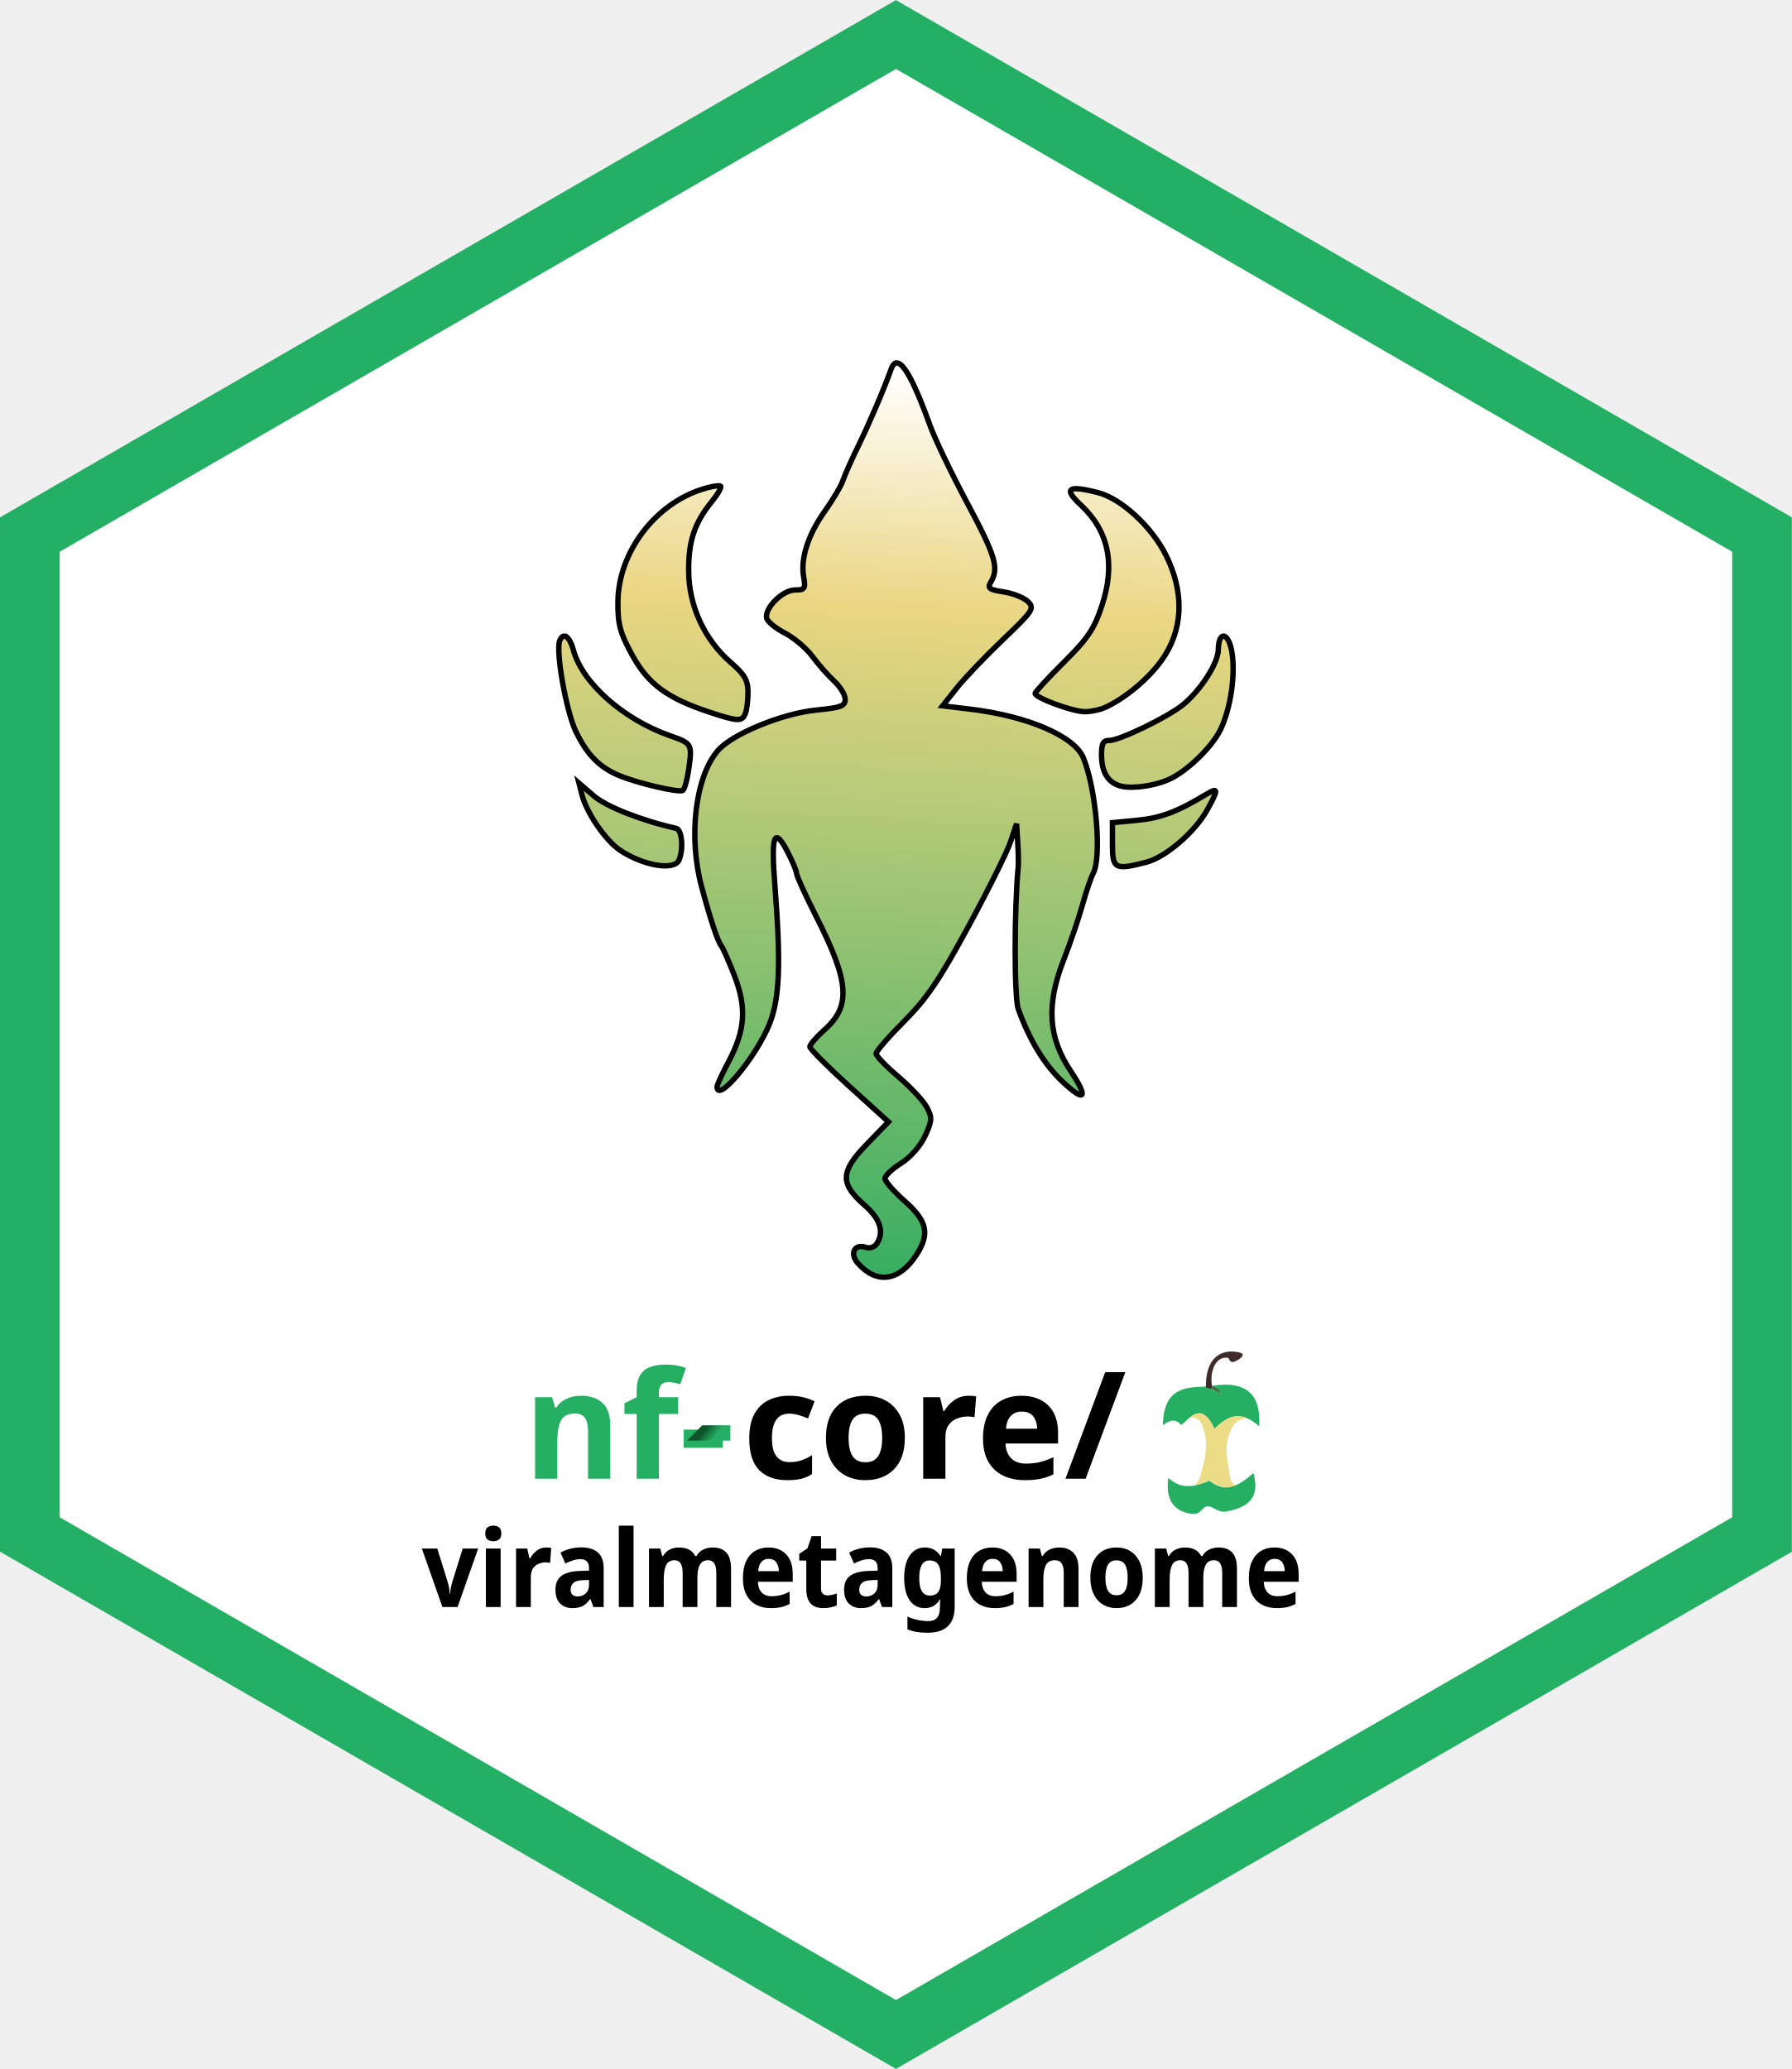
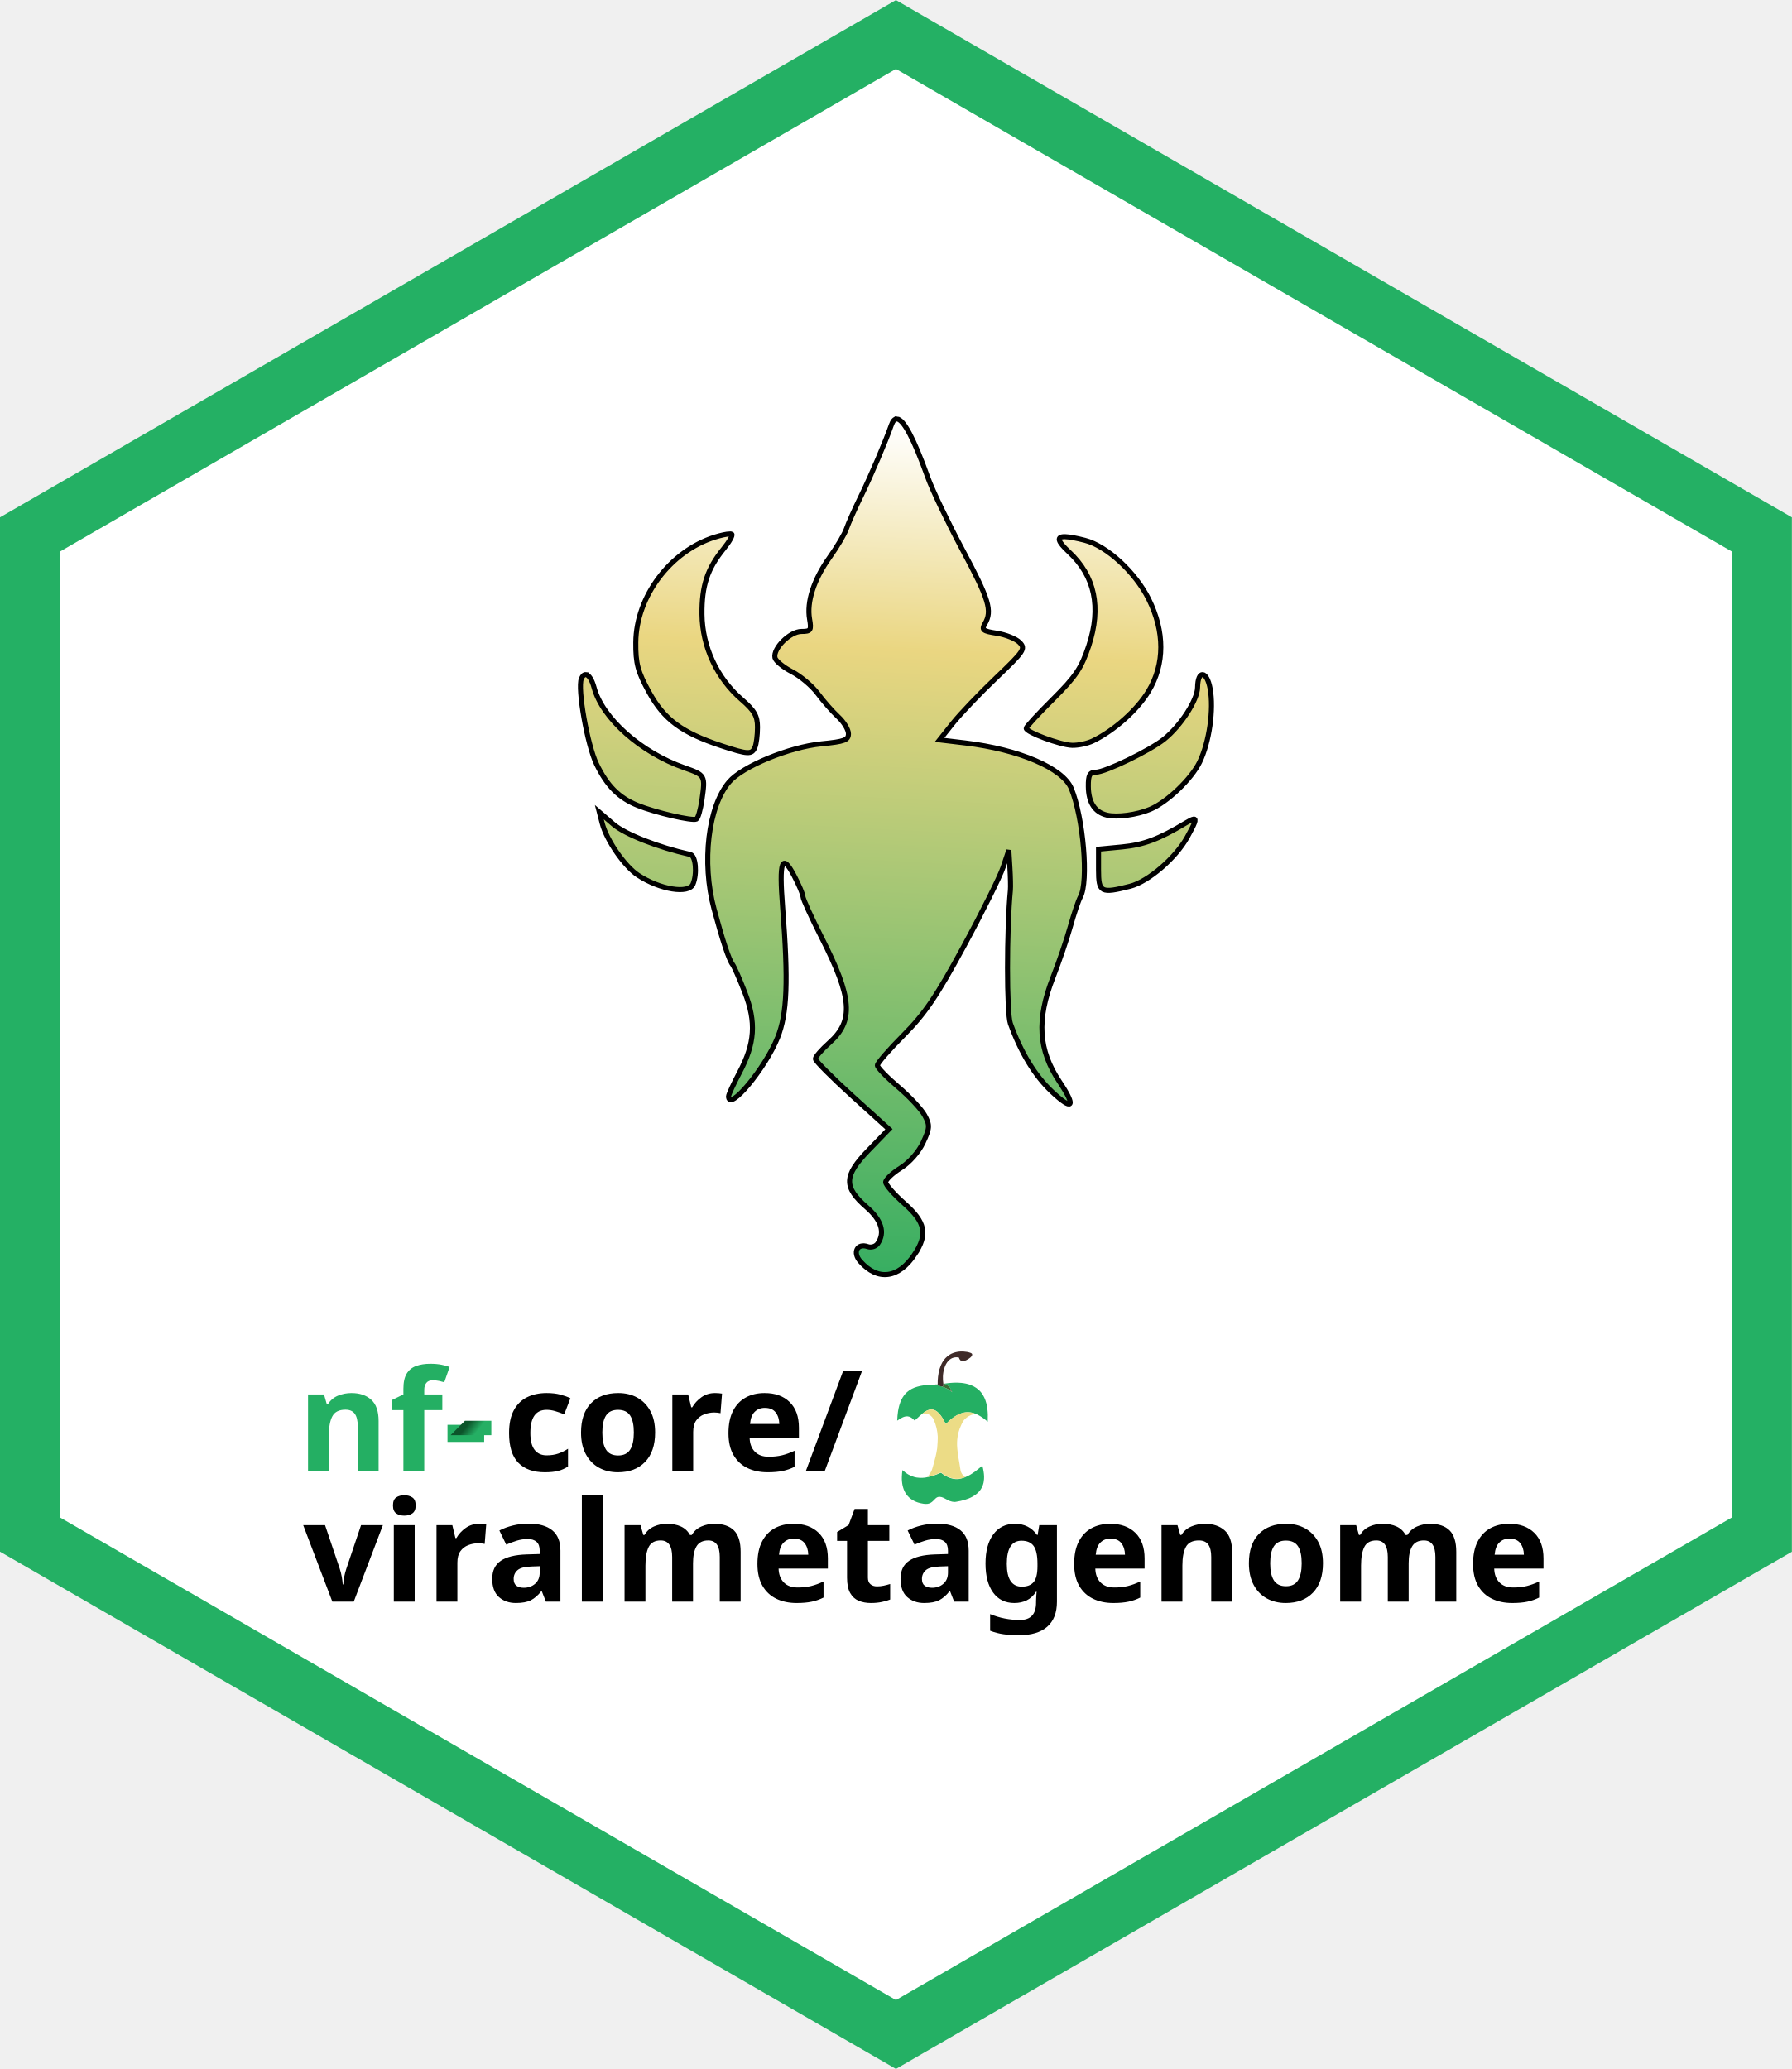
<svg xmlns="http://www.w3.org/2000/svg" xmlns:xlink="http://www.w3.org/1999/xlink" width="4.399cm" height="5.08cm" viewBox="0 0 43.994 50.8" version="1.1" id="svg1">
  <defs id="defs1">
    <linearGradient id="f-22-3-1-7-8-1" x2="1" gradientTransform="matrix(37.93567,29.63859,-29.63859,37.93567,121.0979,274.1973)" gradientUnits="userSpaceOnUse">
      <stop id="stop12-6-8-2-3-6-1" offset="0" stop-color="#0c542a" />
      <stop id="stop14-1-5-0-3-8-5" offset=".215" stop-color="#0c542a" />
      <stop id="stop16-0-6-0-9-84-9" offset=".58" stop-color="#25af64" />
      <stop id="stop18-61-1-6-2-3-7" offset=".847" stop-color="#25af64" />
      <stop id="stop20-5-1-3-4-1-7" offset="1" stop-color="#25af64" />
    </linearGradient>
    <linearGradient xlink:href="#linearGradient5251" id="linearGradient12374-0" gradientUnits="userSpaceOnUse" gradientTransform="matrix(0.00283188,-7.660727,2.617005,0.00828973,-422.4365,-517.3116)" x1="-116.438" y1="47.684" x2="-87.062" y2="48.179" spreadMethod="reflect" />
    <linearGradient id="linearGradient5251">
      <stop style="stop-color:#18a75c;stop-opacity:1;" offset="0" id="stop5245" />
      <stop style="stop-color:#ead681;stop-opacity:1;" offset="0.766" id="stop5247" />
      <stop style="stop-color:#ffffff;stop-opacity:1;" offset="1" id="stop5249" />
    </linearGradient>
  </defs>
  <g id="layer1" transform="translate(-71.26857,-58.86979)">
    <g id="g10" transform="matrix(0.06595672,0,0,0.06595672,130.9337,79.44458)">
      <g id="g2-2-7-6-0-6" transform="matrix(0.2645833,0,0,0.2645833,-4127.828,-320.8078)">
        <path class="st0" d="m 13442.739,2896.002 -1218.5,-703.5 v -1407 l 1218.5,-703.5 1218.5,703.5 v 1407 z" id="path1-5-1-5-1-7-9-4-6-5" style="fill:#ffffff;fill-opacity:1;stroke:#000000" />
        <path class="st1" d="m 13442.739,2944.502 -1260.5,-727.8 v -1455.4 l 1260.5,-727.8 1260.5,727.8 v 1455.5 z m -1176.5,-776.2 1176.5,679.3 1176.5,-679.3 v -1358.6 l -1176.5,-679.3 -1176.5,679.3 z" id="path2-9-6-2-8-0-2-8-89-6" style="fill:#24b064;fill-opacity:1;stroke:none" />
      </g>
      <g id="g469-8-7-2-3" transform="matrix(0.2645833,0,0,0.2645833,-6110.631,-276.9723)">
        <g id="g24-3-2-66-9" transform="translate(20538.471,2032.072)">
-           <text xml:space="preserve" style="font-size:144.888px;line-height:1.15;font-family:Inter;-inkscape-font-specification:Inter;text-align:end;text-decoration-color:#000000;letter-spacing:0px;text-anchor:end;fill:#000000;fill-opacity:1;stroke:none;stroke-width:5.605;stroke-dasharray:5.605, 5.605;paint-order:stroke markers fill" x="-279.553" y="93.108" id="text14-0-4-8-3-49-4" transform="scale(0.9611544,1.040416)">
-             <tspan id="tspan14-9-8-7-5-5-8" x="-279.553" y="93.108" style="font-style:normal;font-variant:normal;font-weight:bold;font-stretch:normal;font-size:144.888px;font-family:'Maven Pro';-inkscape-font-specification:'Maven Pro Bold';text-align:start;text-anchor:start;fill:#000000;fill-opacity:1;stroke:none;stroke-width:5.605">viralmetagenome</tspan>
-           </text>
-           <g id="g15-1-1-3-1-0-1" transform="translate(3.4958484e-6,-433.0013)">
-             <g id="g18-7-0-1-7-4-2">
-               <g id="layer2-7-3-0-8-8-9" style="display:inline" transform="translate(-174.624,108)">
-                 <g id="g4209-1-0-0-9-7-3">
-                   <path id="path24-1-4-5-4-1-9" d="m 1084.1,163.75 v 3.6 c -0.1,0 -0.1,0 -0.2,0.1 l -1.8,-1.5 c -4,-3.4 -8.3,-6.4 -13.1,-8.8 -0.8,-0.4 -1.6,-0.9 -2.5,-1.1 -0.1,-0.1 -0.2,-0.2 -0.3,-0.2 -1.8,-0.7 -3.6,-1.3 -5.5,-1.8 -4.1,-0.9 -8.2,-1 -12.3,-0.2 -5.3,1.1 -10,3.4 -14.5,6.4 -4.4,3 -8.4,6.5 -12.1,10.2 -0.7,0.7 -0.7,0.7 -1.1,-0.2 -2,-4.1 -4.2,-8.1 -6.9,-11.8 -2.1,-2.8 -4.4,-5.4 -7.4,-7.2 -3,-1.9 -6.3,-2.6 -9.8,-1.7 -4.3,1 -7.8,3.6 -11.1,6.4 -2,1.5 -3.8,3.3 -5.6,5 -1.7,1.5 -3.3,3 -5,4.5 -0.3,0.3 -0.5,0.3 -0.8,0 -1.7,-1.8 -3.5,-3.4 -5.6,-4.5 -3.1,-1.7 -6.3,-1.9 -9.6,-0.8 -2.8,0.9 -5.2,2.4 -7.7,4 -1,0.6 -1.9,1.3 -2.9,1.8 v -0.2 c 0.1,-0.2 0.1,-0.4 0.1,-0.6 0.2,-4.4 0.5,-8.9 1.2,-13.3 1,-6.1 2.5,-12 5.2,-17.5 2,-4.1 4.7,-7.9 8.1,-11 4.5,-4.1 9.8,-6.7 15.6,-8.3 6.3,-1.8 12.7,-2.6 19.2,-2.9 2.6,-0.1 5.1,-0.2 7.7,-0.3 1.3,0.5 2.6,0.8 3.9,1.2 1.9,0.6 3.8,1.2 5.7,1.7 1,0.4 1.9,0.7 2.9,1.1 3.7,1.3 7.3,3 10.4,5.5 0.8,0.6 1.6,1.3 2.4,2 -0.2,-0.6 -0.4,-1.1 -0.6,-1.7 -1.4,-3.7 -3.5,-6.7 -6.9,-8.8 -1.4,-0.9 -2.9,-1.5 -4.4,-2.3 0.1,0 0.3,0 0.4,-0.1 4.5,-0.8 9.1,-1.2 13.7,-1.4 3.9,-0.2 7.9,-0.1 11.8,0.3 4.6,0.5 9.1,1.4 13.4,3 6.4,2.4 11.9,6.1 16.2,11.5 3.7,4.7 6.1,10.1 7.6,15.9 1.5,5.7 2.1,11.6 2.3,17.5 -0.1,2.1 -0.1,4.3 -0.1,6.5" class="st0" style="fill:#24af63" />
-                   <path id="path26-5-4-0-1-72-0" d="m 1084.1,157.15 h 0.1 v 6.6 h -0.1 z" class="st4" style="fill:#ecdc86" />
-                   <path id="path28-9-4-3-6-7-8" d="m 1047.6,62.25 v 0.1 h -4.5 v -0.1 z" style="fill:#a0918f" />
-                   <path id="path30-7-4-1-4-2-8" d="m 1050.5,250.65 c 2.5,-1 4.9,-2.3 7.3,-3.6 2.8,-1.7 5.4,-3.5 8,-5.4 2.2,-1.6 4.3,-3.3 6.4,-5.1 l 3.6,-3 c 0.2,-0.2 0.2,-0.1 0.3,0.1 0.4,1.6 0.7,3.3 1.1,5 0.5,2.3 0.8,4.6 1.1,6.9 0.3,2.7 0.4,5.3 0.2,8 -0.2,3.3 -0.8,6.6 -2,9.7 q -1.05,2.85 -2.7,5.4 c -1.4,2.2 -3,4.2 -5,5.9 -2.3,2.1 -4.9,3.9 -7.7,5.4 -3.7,2.1 -7.7,3.6 -11.8,4.8 -3.9,1.2 -7.9,2 -11.9,2.7 -1.1,0.2 -2.2,0.4 -3.3,0.4 -2.3,-0.1 -4.6,-0.6 -6.8,-1.4 -3.3,-1.3 -6.2,-3.3 -9.5,-4.8 -1.8,-0.8 -3.6,-1.4 -5.5,-1.5 -2.5,-0.2 -4.6,0.7 -6.4,2.4 l -3.9,3.9 c -2.2,2.2 -4.8,3.7 -7.9,4.2 -2.1,0.3 -4.1,0.2 -6.2,-0.1 -2.9,-0.4 -5.7,-1.1 -8.4,-1.9 -4,-1.3 -7.7,-3.1 -11.1,-5.7 -3.2,-2.4 -5.7,-5.4 -7.8,-8.8 -2.1,-3.5 -3.3,-7.2 -4.2,-11.1 -0.4,-1.7 -0.6,-3.5 -0.8,-5.2 -0.3,-2.5 -0.4,-4.9 -0.3,-7.4 0.1,-3.5 0.4,-6.9 0.9,-10.4 0.4,0.4 0.8,0.7 1.1,1 2.2,2 4.7,3.8 7.3,5.4 2.9,1.7 6.1,3.1 9.4,4 2.2,0.6 4.5,1 6.8,1.1 1.9,0.2 3.8,0.2 5.7,0.1 2.2,-0.1 4.5,-0.3 6.7,-0.9 0.3,0 0.6,0 0.8,-0.1 q 3,-0.6 6,-1.5 c 2.3,-0.7 4.5,-1.4 6.7,-2.2 2.1,-0.8 4.3,-1.7 6.4,-2.6 0.6,-0.3 1,-0.2 1.5,0.2 3.5,2.7 7.3,5 11.4,6.7 4.6,1.8 9.3,2.7 14.2,2.3 3.6,-0.7 7,-1.6 10.3,-2.9" class="st0" style="fill:#24af63" />
-                   <path id="path32-7-7-80-3-26-5" d="m 1050.5,250.65 c -3.3,1.3 -6.7,2.2 -10.2,2.5 -4.9,0.4 -9.6,-0.5 -14.2,-2.3 -4.1,-1.6 -7.9,-3.9 -11.4,-6.7 -0.5,-0.4 -0.9,-0.5 -1.5,-0.2 -2.1,0.9 -4.2,1.8 -6.4,2.6 -2.2,0.8 -4.4,1.6 -6.7,2.2 -2,0.6 -4,1 -6,1.5 -0.3,0.1 -0.6,0.1 -0.8,0.1 l 2.1,-2.4 c 2.8,-3.2 4.8,-6.9 5.9,-11.1 1.6,-5.6 3.2,-11.3 4.6,-17 1,-4.2 1.8,-8.4 2.4,-12.7 0.4,-3.1 1,-14.9 0.8,-17.7 -0.5,-8.6 -2.4,-16.8 -5.9,-24.7 -2.1,-4.7 -5.7,-7.9 -10.7,-9.2 -2.2,-0.6 -4.4,-0.4 -6.5,0.3 -0.2,0.1 -0.3,0.2 -0.5,0.1 3.3,-2.8 6.7,-5.4 11.1,-6.4 3.5,-0.8 6.8,-0.2 9.8,1.7 3,1.9 5.3,4.4 7.4,7.2 2.7,3.7 4.9,7.7 6.9,11.8 0.4,0.9 0.4,0.9 1.1,0.2 3.7,-3.8 7.7,-7.3 12.1,-10.2 4.4,-3 9.2,-5.3 14.5,-6.4 4.1,-0.8 8.2,-0.7 12.3,0.2 1.9,0.4 3.7,1 5.5,1.8 0.1,0.1 0.3,0.1 0.3,0.2 -5.3,0.1 -9.8,2.1 -13.9,5.2 -2,1.5 -3.8,3.2 -5.2,5.3 -1.1,1.7 -2.1,3.6 -2.9,5.5 -1.8,3.8 -3.3,7.8 -4.4,11.9 -0.9,3.5 -1.5,7.1 -1.8,10.7 -0.2,2.8 -0.3,5.6 -0.2,8.4 0.1,3.4 0.5,6.8 0.9,10.3 0.7,5.7 1.7,11.4 2.7,17.1 0.5,3.1 0.9,6.3 1.5,9.5 0.7,4.6 3.3,8 7,10.6 0,-0.1 0.2,0 0.3,0.1" class="st4" style="fill:#ecdc86" />
-                   <path id="path34-6-6-17-5-1-0" d="m 1043.1,62.35 h 4.5 c 3.6,0.2 7.2,0.8 10.6,2 2.7,0.9 3.3,2.7 1.7,5 -1.1,1.6 -2.7,2.8 -4.4,3.9 -2.1,1.4 -4.4,2.6 -6.9,3.5 -2.5,1 -4.9,0 -6.5,-2.5 -0.5,-0.8 -0.9,-1.6 -1.1,-2.5 -0.1,-0.3 -0.2,-0.4 -0.5,-0.4 -5.6,-1 -10.6,0.3 -14.7,4.3 -3.4,3.2 -5.4,7.3 -6.8,11.7 -1.3,4 -1.9,8 -2.1,12.2 -0.2,3.7 0.1,7.4 0.6,11 0.1,0.6 0.3,1.2 0.3,1.9 0.1,0.8 -0.2,1.5 -0.8,1.9 -0.7,0.5 -1.5,0.4 -2.3,0.4 -1.9,-0.6 -3.8,-1.2 -5.7,-1.7 v -1.3 c 0,-2 0,-3.9 0.1,-5.9 0.4,-7.7 1.6,-15.3 4.6,-22.5 2.2,-5.4 5.4,-10.1 9.9,-13.8 3.7,-3.1 7.9,-5.1 12.6,-6.2 2.4,-0.6 4.6,-0.9 6.9,-1" style="fill:#3f2b29" />
-                   <path id="path36-7-31-9-4-0-9" d="m 1014.8,114.65 c 0.8,0 1.6,0.1 2.3,-0.4 0.7,-0.5 0.9,-1.2 0.8,-1.9 -0.1,-0.6 -0.2,-1.3 -0.3,-1.9 0.4,0 0.7,-0.1 1.1,-0.1 1.4,0.8 2.9,1.5 4.4,2.3 3.4,2.1 5.5,5.1 6.9,8.8 0.2,0.6 0.4,1.1 0.6,1.7 -0.8,-0.7 -1.6,-1.4 -2.4,-2 -3.2,-2.4 -6.7,-4.1 -10.4,-5.5 -1.1,-0.3 -2,-0.6 -3,-1" class="st7" style="fill:#396e35" />
-                   <path id="path38-3-7-1-8-6-6" d="m 1009.1,111.65 v 1.3 c -1.3,-0.4 -2.6,-0.7 -3.9,-1.2 1.4,-0.1 2.7,-0.1 3.9,-0.1" class="st7" style="fill:#396e35" />
+           <g id="g5916" transform="translate(-373.505)">
+             <g id="g5960" transform="translate(54.22656)">
+               <g id="g15-1-1-3-1-0-1" transform="matrix(0.9386395,0,0,0.9386395,-6.86463,-422.5547)">
+                 <g id="g18-7-0-1-7-4-2">
+                   <g id="layer2-7-3-0-8-8-9" style="display:inline" transform="translate(-174.624,108)">
+                     <g id="g4209-1-0-0-9-7-3">
+                       <path id="path24-1-4-5-4-1-9" d="m 1084.1,163.75 v 3.6 c -0.1,0 -0.1,0 -0.2,0.1 l -1.8,-1.5 c -4,-3.4 -8.3,-6.4 -13.1,-8.8 -0.8,-0.4 -1.6,-0.9 -2.5,-1.1 -0.1,-0.1 -0.2,-0.2 -0.3,-0.2 -1.8,-0.7 -3.6,-1.3 -5.5,-1.8 -4.1,-0.9 -8.2,-1 -12.3,-0.2 -5.3,1.1 -10,3.4 -14.5,6.4 -4.4,3 -8.4,6.5 -12.1,10.2 -0.7,0.7 -0.7,0.7 -1.1,-0.2 -2,-4.1 -4.2,-8.1 -6.9,-11.8 -2.1,-2.8 -4.4,-5.4 -7.4,-7.2 -3,-1.9 -6.3,-2.6 -9.8,-1.7 -4.3,1 -7.8,3.6 -11.1,6.4 -2,1.5 -3.8,3.3 -5.6,5 -1.7,1.5 -3.3,3 -5,4.5 -0.3,0.3 -0.5,0.3 -0.8,0 -1.7,-1.8 -3.5,-3.4 -5.6,-4.5 -3.1,-1.7 -6.3,-1.9 -9.6,-0.8 -2.8,0.9 -5.2,2.4 -7.7,4 -1,0.6 -1.9,1.3 -2.9,1.8 v -0.2 c 0.1,-0.2 0.1,-0.4 0.1,-0.6 0.2,-4.4 0.5,-8.9 1.2,-13.3 1,-6.1 2.5,-12 5.2,-17.5 2,-4.1 4.7,-7.9 8.1,-11 4.5,-4.1 9.8,-6.7 15.6,-8.3 6.3,-1.8 12.7,-2.6 19.2,-2.9 2.6,-0.1 5.1,-0.2 7.7,-0.3 1.3,0.5 2.6,0.8 3.9,1.2 1.9,0.6 3.8,1.2 5.7,1.7 1,0.4 1.9,0.7 2.9,1.1 3.7,1.3 7.3,3 10.4,5.5 0.8,0.6 1.6,1.3 2.4,2 -0.2,-0.6 -0.4,-1.1 -0.6,-1.7 -1.4,-3.7 -3.5,-6.7 -6.9,-8.8 -1.4,-0.9 -2.9,-1.5 -4.4,-2.3 0.1,0 0.3,0 0.4,-0.1 4.5,-0.8 9.1,-1.2 13.7,-1.4 3.9,-0.2 7.9,-0.1 11.8,0.3 4.6,0.5 9.1,1.4 13.4,3 6.4,2.4 11.9,6.1 16.2,11.5 3.7,4.7 6.1,10.1 7.6,15.9 1.5,5.7 2.1,11.6 2.3,17.5 -0.1,2.1 -0.1,4.3 -0.1,6.5" class="st0" style="fill:#24af63" />
+                       <path id="path26-5-4-0-1-72-0" d="m 1084.1,157.15 h 0.1 v 6.6 h -0.1 z" class="st4" style="fill:#ecdc86" />
+                       <path id="path28-9-4-3-6-7-8" d="m 1047.6,62.25 v 0.1 h -4.5 v -0.1 z" style="fill:#a0918f" />
+                       <path id="path30-7-4-1-4-2-8" d="m 1050.5,250.65 c 2.5,-1 4.9,-2.3 7.3,-3.6 2.8,-1.7 5.4,-3.5 8,-5.4 2.2,-1.6 4.3,-3.3 6.4,-5.1 l 3.6,-3 c 0.2,-0.2 0.2,-0.1 0.3,0.1 0.4,1.6 0.7,3.3 1.1,5 0.5,2.3 0.8,4.6 1.1,6.9 0.3,2.7 0.4,5.3 0.2,8 -0.2,3.3 -0.8,6.6 -2,9.7 q -1.05,2.85 -2.7,5.4 c -1.4,2.2 -3,4.2 -5,5.9 -2.3,2.1 -4.9,3.9 -7.7,5.4 -3.7,2.1 -7.7,3.6 -11.8,4.8 -3.9,1.2 -7.9,2 -11.9,2.7 -1.1,0.2 -2.2,0.4 -3.3,0.4 -2.3,-0.1 -4.6,-0.6 -6.8,-1.4 -3.3,-1.3 -6.2,-3.3 -9.5,-4.8 -1.8,-0.8 -3.6,-1.4 -5.5,-1.5 -2.5,-0.2 -4.6,0.7 -6.4,2.4 l -3.9,3.9 c -2.2,2.2 -4.8,3.7 -7.9,4.2 -2.1,0.3 -4.1,0.2 -6.2,-0.1 -2.9,-0.4 -5.7,-1.1 -8.4,-1.9 -4,-1.3 -7.7,-3.1 -11.1,-5.7 -3.2,-2.4 -5.7,-5.4 -7.8,-8.8 -2.1,-3.5 -3.3,-7.2 -4.2,-11.1 -0.4,-1.7 -0.6,-3.5 -0.8,-5.2 -0.3,-2.5 -0.4,-4.9 -0.3,-7.4 0.1,-3.5 0.4,-6.9 0.9,-10.4 0.4,0.4 0.8,0.7 1.1,1 2.2,2 4.7,3.8 7.3,5.4 2.9,1.7 6.1,3.1 9.4,4 2.2,0.6 4.5,1 6.8,1.1 1.9,0.2 3.8,0.2 5.7,0.1 2.2,-0.1 4.5,-0.3 6.7,-0.9 0.3,0 0.6,0 0.8,-0.1 q 3,-0.6 6,-1.5 c 2.3,-0.7 4.5,-1.4 6.7,-2.2 2.1,-0.8 4.3,-1.7 6.4,-2.6 0.6,-0.3 1,-0.2 1.5,0.2 3.5,2.7 7.3,5 11.4,6.7 4.6,1.8 9.3,2.7 14.2,2.3 3.6,-0.7 7,-1.6 10.3,-2.9" class="st0" style="fill:#24af63" />
+                       <path id="path32-7-7-80-3-26-5" d="m 1050.5,250.65 c -3.3,1.3 -6.7,2.2 -10.2,2.5 -4.9,0.4 -9.6,-0.5 -14.2,-2.3 -4.1,-1.6 -7.9,-3.9 -11.4,-6.7 -0.5,-0.4 -0.9,-0.5 -1.5,-0.2 -2.1,0.9 -4.2,1.8 -6.4,2.6 -2.2,0.8 -4.4,1.6 -6.7,2.2 -2,0.6 -4,1 -6,1.5 -0.3,0.1 -0.6,0.1 -0.8,0.1 l 2.1,-2.4 c 2.8,-3.2 4.8,-6.9 5.9,-11.1 1.6,-5.6 3.2,-11.3 4.6,-17 1,-4.2 1.8,-8.4 2.4,-12.7 0.4,-3.1 1,-14.9 0.8,-17.7 -0.5,-8.6 -2.4,-16.8 -5.9,-24.7 -2.1,-4.7 -5.7,-7.9 -10.7,-9.2 -2.2,-0.6 -4.4,-0.4 -6.5,0.3 -0.2,0.1 -0.3,0.2 -0.5,0.1 3.3,-2.8 6.7,-5.4 11.1,-6.4 3.5,-0.8 6.8,-0.2 9.8,1.7 3,1.9 5.3,4.4 7.4,7.2 2.7,3.7 4.9,7.7 6.9,11.8 0.4,0.9 0.4,0.9 1.1,0.2 3.7,-3.8 7.7,-7.3 12.1,-10.2 4.4,-3 9.2,-5.3 14.5,-6.4 4.1,-0.8 8.2,-0.7 12.3,0.2 1.9,0.4 3.7,1 5.5,1.8 0.1,0.1 0.3,0.1 0.3,0.2 -5.3,0.1 -9.8,2.1 -13.9,5.2 -2,1.5 -3.8,3.2 -5.2,5.3 -1.1,1.7 -2.1,3.6 -2.9,5.5 -1.8,3.8 -3.3,7.8 -4.4,11.9 -0.9,3.5 -1.5,7.1 -1.8,10.7 -0.2,2.8 -0.3,5.6 -0.2,8.4 0.1,3.4 0.5,6.8 0.9,10.3 0.7,5.7 1.7,11.4 2.7,17.1 0.5,3.1 0.9,6.3 1.5,9.5 0.7,4.6 3.3,8 7,10.6 0,-0.1 0.2,0 0.3,0.1" class="st4" style="fill:#ecdc86" />
+                       <path id="path34-6-6-17-5-1-0" d="m 1043.1,62.35 h 4.5 c 3.6,0.2 7.2,0.8 10.6,2 2.7,0.9 3.3,2.7 1.7,5 -1.1,1.6 -2.7,2.8 -4.4,3.9 -2.1,1.4 -4.4,2.6 -6.9,3.5 -2.5,1 -4.9,0 -6.5,-2.5 -0.5,-0.8 -0.9,-1.6 -1.1,-2.5 -0.1,-0.3 -0.2,-0.4 -0.5,-0.4 -5.6,-1 -10.6,0.3 -14.7,4.3 -3.4,3.2 -5.4,7.3 -6.8,11.7 -1.3,4 -1.9,8 -2.1,12.2 -0.2,3.7 0.1,7.4 0.6,11 0.1,0.6 0.3,1.2 0.3,1.9 0.1,0.8 -0.2,1.5 -0.8,1.9 -0.7,0.5 -1.5,0.4 -2.3,0.4 -1.9,-0.6 -3.8,-1.2 -5.7,-1.7 v -1.3 c 0,-2 0,-3.9 0.1,-5.9 0.4,-7.7 1.6,-15.3 4.6,-22.5 2.2,-5.4 5.4,-10.1 9.9,-13.8 3.7,-3.1 7.9,-5.1 12.6,-6.2 2.4,-0.6 4.6,-0.9 6.9,-1" style="fill:#3f2b29" />
+                       <path id="path36-7-31-9-4-0-9" d="m 1014.8,114.65 c 0.8,0 1.6,0.1 2.3,-0.4 0.7,-0.5 0.9,-1.2 0.8,-1.9 -0.1,-0.6 -0.2,-1.3 -0.3,-1.9 0.4,0 0.7,-0.1 1.1,-0.1 1.4,0.8 2.9,1.5 4.4,2.3 3.4,2.1 5.5,5.1 6.9,8.8 0.2,0.6 0.4,1.1 0.6,1.7 -0.8,-0.7 -1.6,-1.4 -2.4,-2 -3.2,-2.4 -6.7,-4.1 -10.4,-5.5 -1.1,-0.3 -2,-0.6 -3,-1" class="st7" style="fill:#396e35" />
+                       <path id="path38-3-7-1-8-6-6" d="m 1009.1,111.65 v 1.3 c -1.3,-0.4 -2.6,-0.7 -3.9,-1.2 1.4,-0.1 2.7,-0.1 3.9,-0.1" class="st7" style="fill:#396e35" />
+                     </g>
+                   </g>
+                   <text id="text53-6-5-0-7-1-3" x="-125.725" y="349.245" font-size="209.87" font-weight="bold" style="font-weight:700;font-size:209.87px;font-family:'Maven Pro'">
+                     <tspan id="tspan55-5-9-3-3-5-8" x="-125.725" y="349.245" class="st0 st1 st2" font-size="209.87" font-weight="bold" style="font-weight:700;font-size:209.867px;font-family:'Maven Pro';fill:#24af63">nf-</tspan>
+                   </text>
+                   <text id="text69-63-6-5-3-9-5" x="182.517" y="349.245" font-size="209.87" font-weight="bold" style="font-weight:700;font-size:209.87px;font-family:'Maven Pro';fill:#000000">
+                     <tspan id="tspan71-9-2-9-5-4-6" x="182.517" y="349.245" class="st0 st1 st2" font-size="209.87" font-weight="bold" style="font-weight:700;font-size:209.867px;font-family:'Maven Pro';fill:#000000">
+                       <tspan id="tspan73-4-1-4-0-9-1" style="fill:#000000">core/</tspan>
+                     </tspan>
+                   </text>
+                   <path id="path67-8-7-8-1-0-1" d="m 125.813,274.116 -21.532,21.616 h 61.092 v -21.617 z" style="fill:url(#f-22-3-1-7-8-1)" />
                </g>
              </g>
-               <text id="text53-6-5-0-7-1-3" x="-125.725" y="349.245" font-size="209.87" font-weight="bold" style="font-weight:700;font-size:209.87px;font-family:'Maven Pro'">
-                 <tspan id="tspan55-5-9-3-3-5-8" x="-125.725" y="349.245" class="st0 st1 st2" font-size="209.87" font-weight="bold" style="font-weight:700;font-size:209.867px;font-family:'Maven Pro';fill:#24af63">nf-</tspan>
+               <text xml:space="preserve" style="font-size:196.989px;line-height:1.15;font-family:Inter;-inkscape-font-specification:Inter;text-align:end;text-decoration-color:#000000;letter-spacing:0px;text-anchor:end;fill:#000000;stroke:none;stroke-width:7.62;stroke-dasharray:7.62, 7.62;paint-order:stroke markers fill" x="-116.294" y="89.23" id="text14-0-4-8-3-49-4">
+                 <tspan id="tspan14-9-8-7-5-5-8" x="-116.294" y="89.23" style="font-style:normal;font-variant:normal;font-weight:bold;font-stretch:normal;font-size:196.989px;font-family:'Maven Pro';-inkscape-font-specification:'Maven Pro Bold';text-align:start;text-anchor:start;fill:#000000;stroke:none;stroke-width:7.62">viralmetagenome</tspan>
              </text>
-               <text id="text69-63-6-5-3-9-5" x="182.517" y="349.245" font-size="209.87" font-weight="bold" style="font-weight:700;font-size:209.87px;font-family:'Maven Pro';fill:#000000;fill-opacity:1">
-                 <tspan id="tspan71-9-2-9-5-4-6" x="182.517" y="349.245" class="st0 st1 st2" font-size="209.87" font-weight="bold" style="font-weight:700;font-size:209.867px;font-family:'Maven Pro';fill:#000000;fill-opacity:1">
-                   <tspan id="tspan73-4-1-4-0-9-1" style="fill:#000000;fill-opacity:1">core/</tspan>
-                 </tspan>
-               </text>
-               <path id="path67-8-7-8-1-0-1" d="m 125.813,274.116 -21.532,21.616 h 61.092 v -21.617 z" style="fill:url(#f-22-3-1-7-8-1)" />
            </g>
          </g>
        </g>
      </g>
-       <g id="g3070" transform="matrix(1.696022,0,0,1.696022,-68.64291,-428.8915)">
+       <g id="g3070" transform="matrix(1.587055,0,0,1.587055,-100.9253,-391.8238)">
        <path id="rect798-0" clip-path="none" style="mix-blend-mode:normal;fill:url(#linearGradient12374-0);fill-opacity:1;fill-rule:nonzero;stroke:#000000;stroke-width:1.185;stroke-opacity:1" d="m -296.042,148.595 c -0.526,-0.021 -0.96,0.457 -1.301,1.434 -1.378,3.939 -4.759,11.855 -7.151,16.739 -1.444,2.949 -2.965,6.364 -3.379,7.587 -0.414,1.223 -2.183,4.231 -3.931,6.685 -3.725,5.23 -5.419,10.441 -4.712,14.499 0.457,2.619 0.273,2.901 -1.905,2.901 -2.695,0 -6.68,3.951 -6.217,6.164 0.159,0.756 1.944,2.231 3.971,3.277 2.027,1.046 4.758,3.353 6.068,5.127 1.31,1.775 3.465,4.226 4.789,5.445 1.325,1.219 2.411,3.005 2.411,3.97 0,1.501 -0.914,1.843 -6.33,2.377 -7.534,0.743 -18.528,5.277 -21.646,8.925 -4.928,5.767 -6.487,18.876 -3.546,29.816 1.965,7.309 3.514,11.975 4.31,12.982 0.388,0.491 1.7,3.468 2.916,6.614 2.7,6.984 2.369,11.918 -1.256,18.765 -1.413,2.669 -2.569,5.178 -2.569,5.577 0,3.784 8.622,-6.555 11.515,-13.809 2.233,-5.599 2.523,-13.192 1.167,-30.531 -0.853,-10.903 -0.155,-12.819 2.692,-7.407 1.144,2.175 2.08,4.393 2.08,4.929 0,0.536 1.967,4.847 4.37,9.581 7.207,14.198 7.597,19.521 1.816,24.678 -1.804,1.609 -3.278,3.306 -3.278,3.774 0,0.468 3.882,4.37 8.628,8.671 l 8.628,7.822 -4.81,4.969 c -5.78,5.969 -5.863,8.617 -0.414,13.347 3.469,3.011 4.364,5.947 2.595,8.518 -0.471,0.685 -1.524,1.009 -2.339,0.722 -2.469,-0.872 -3.613,1.356 -1.77,3.449 4.119,4.678 9.011,4.04 12.791,-1.666 h -0.002 c 3.099,-4.678 2.51,-7.534 -2.462,-11.919 -2.399,-2.116 -4.359,-4.358 -4.356,-4.98 0.002,-0.622 1.585,-2.121 3.517,-3.332 2.066,-1.295 4.238,-3.759 5.275,-5.985 1.574,-3.38 1.612,-4.056 0.362,-6.363 -0.77,-1.42 -3.582,-4.434 -6.249,-6.696 -2.667,-2.261 -4.85,-4.528 -4.85,-5.038 0,-0.51 2.777,-3.712 6.171,-7.116 4.948,-4.962 7.737,-9.079 14.07,-20.754 4.344,-8.009 8.505,-16.369 9.245,-18.578 l 1.348,-4.014 0.247,4.014 c 0.137,2.209 0.191,4.619 0.121,5.355 -0.902,9.439 -0.9,28.814 0.002,31.308 2.471,6.823 5.725,12.181 9.648,15.888 5,4.725 5.854,3.707 1.879,-2.237 -4.988,-7.459 -5.432,-14.563 -1.537,-24.507 1.426,-3.641 3.265,-9.029 4.086,-11.974 0.821,-2.945 1.875,-6.052 2.344,-6.905 1.948,-3.541 0.683,-18.558 -2.14,-25.416 -1.957,-4.754 -12.219,-9.163 -24.855,-10.681 l -6.033,-0.725 3.123,-3.93 c 1.719,-2.161 6.291,-6.949 10.157,-10.639 6.537,-6.239 6.921,-6.819 5.488,-8.277 -0.847,-0.862 -3.242,-1.832 -5.321,-2.155 -3.304,-0.514 -3.662,-0.796 -2.824,-2.237 1.778,-3.057 0.984,-5.685 -5.255,-17.356 -3.419,-6.396 -7.082,-14.038 -8.139,-16.983 -3.263,-9.083 -5.674,-13.641 -7.252,-13.704 z m -39.183,26.966 c -0.717,0.015 -2.111,0.307 -3.586,0.775 -10.424,3.309 -18.372,13.923 -18.468,24.665 -0.044,4.977 0.455,6.84 3.134,11.718 3.51,6.388 7.65,9.455 16.917,12.525 6.291,2.084 7.169,2.123 7.91,0.344 0.324,-0.776 0.587,-2.886 0.586,-4.686 -0.001,-2.646 -0.722,-3.897 -3.761,-6.529 -5.763,-4.991 -9.181,-12.353 -9.26,-19.945 -0.07,-6.685 1.252,-10.684 5.1,-15.42 1.307,-1.609 2.16,-3.121 1.897,-3.364 -0.066,-0.061 -0.23,-0.087 -0.468,-0.082 z m 78.701,0.651 c -2.191,-0.074 -1.842,1.077 0.86,3.591 6.064,5.642 7.607,12.983 4.628,22.01 -1.715,5.198 -3.07,7.223 -8.361,12.482 -3.473,3.452 -6.312,6.534 -6.312,6.849 0,0.949 8.054,3.939 10.794,4.007 1.406,0.035 3.593,-0.439 4.861,-1.052 4.991,-2.414 10.415,-7.261 13.058,-11.665 3.807,-6.344 3.817,-13.932 0.027,-21.577 -3.126,-6.306 -9.829,-12.48 -14.975,-13.796 -2.063,-0.527 -3.585,-0.815 -4.581,-0.849 h -6e-4 z m 32.217,32.347 c -0.633,-0.064 -1.175,0.925 -1.201,3.009 -0.039,2.952 -3.937,8.989 -7.829,12.122 -3.34,2.688 -13.824,7.77 -16.032,7.77 -1.438,0 -1.792,0.671 -1.767,3.345 0.033,3.758 1.515,6.041 4.356,6.717 2.413,0.574 7.004,-0.044 10.156,-1.367 4.01,-1.684 9.691,-7.117 11.613,-11.104 2.252,-4.671 3.343,-12.324 2.451,-17.187 -0.39,-2.126 -1.114,-3.242 -1.747,-3.305 z m -144.66,0.008 c -0.401,-0.052 -0.781,0.253 -1.075,0.958 -0.95,2.278 1.398,15.537 3.537,19.99 2.467,5.134 5.248,7.938 9.656,9.727 4.138,1.679 12.828,3.704 13.788,3.213 0.384,-0.197 0.971,-2.248 1.304,-4.559 0.815,-5.656 0.754,-5.773 -4.082,-7.463 -10.245,-3.58 -19.285,-11.604 -21.226,-18.837 -0.5,-1.864 -1.233,-2.941 -1.902,-3.028 z m 3.137,32.263 0.675,2.618 c 1.035,4.008 5.257,10.108 8.438,12.193 5.148,3.374 11.86,4.455 12.854,2.071 1.018,-2.443 0.64,-6.663 -0.623,-6.947 -7.594,-1.707 -15.323,-4.749 -18.066,-7.111 z m 139.382,1.634 c -0.354,0.054 -0.975,0.383 -1.873,0.925 -6.208,3.744 -9.85,5.109 -14.917,5.596 l -5.505,0.531 v 4.803 c 0,5.368 0.535,5.649 7.415,3.89 4.256,-1.088 10.669,-6.598 13.389,-11.506 1.749,-3.156 2.27,-4.359 1.491,-4.239 z" />
      </g>
    </g>
  </g>
</svg>
